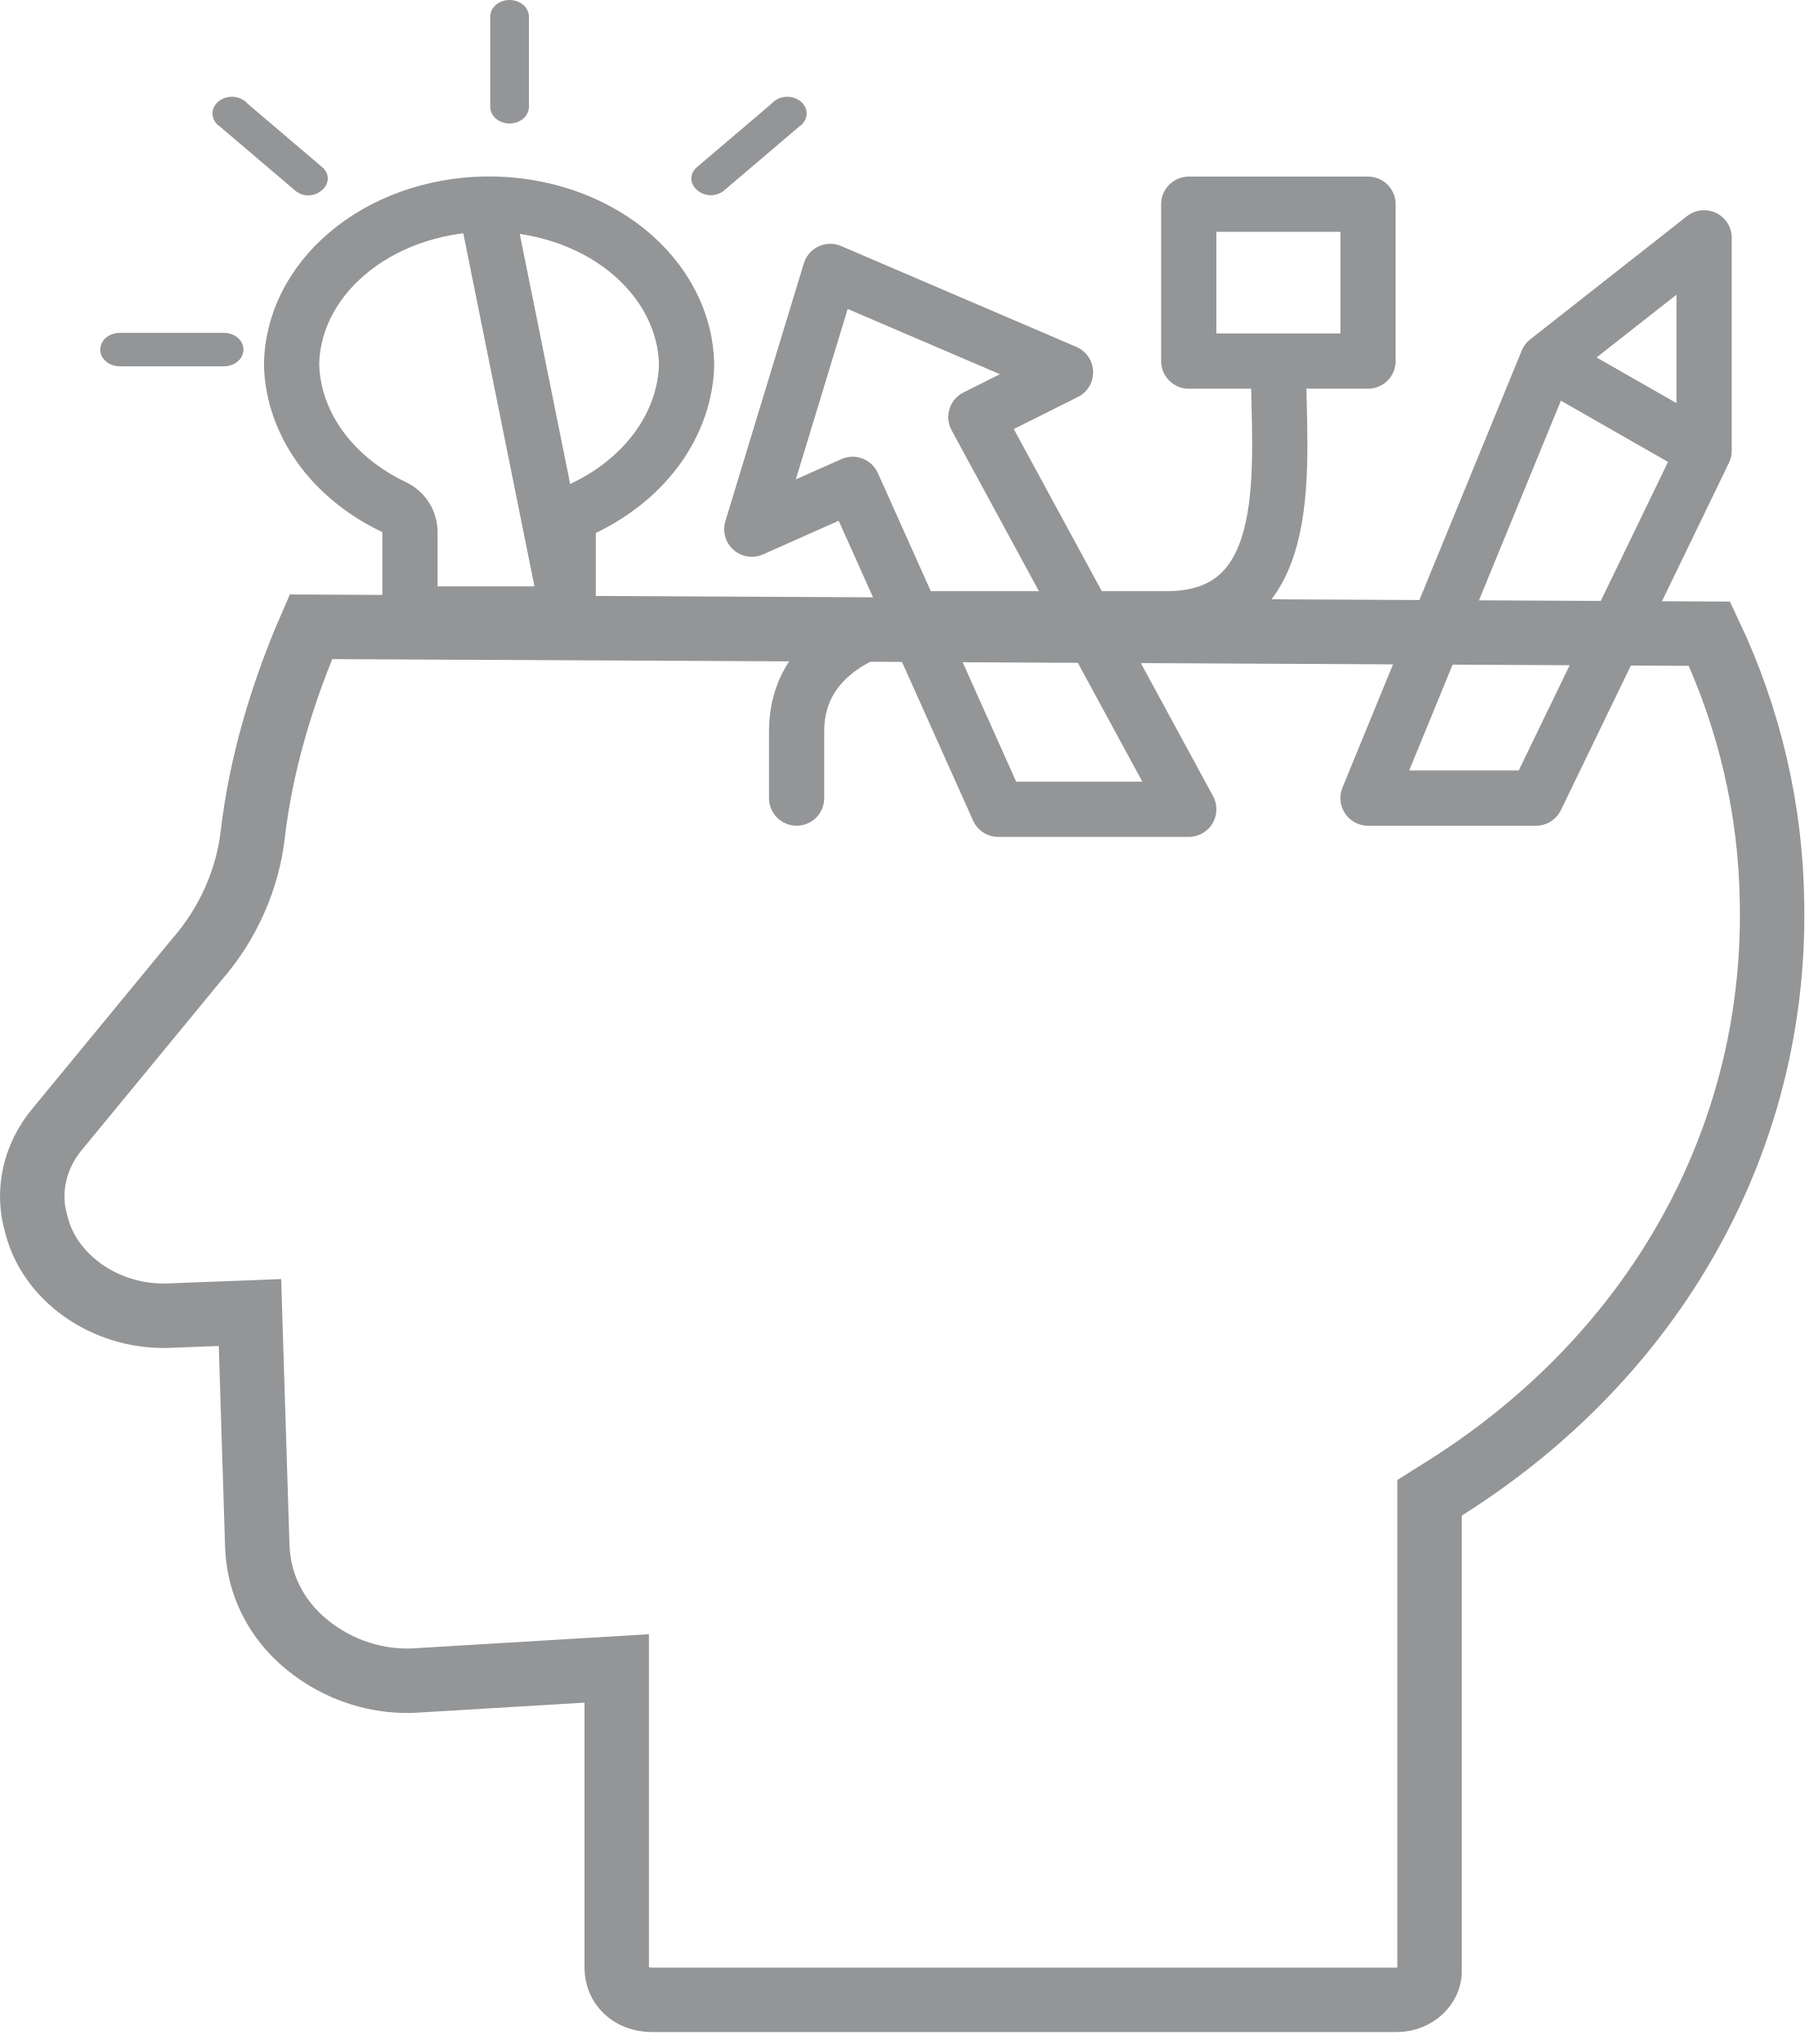
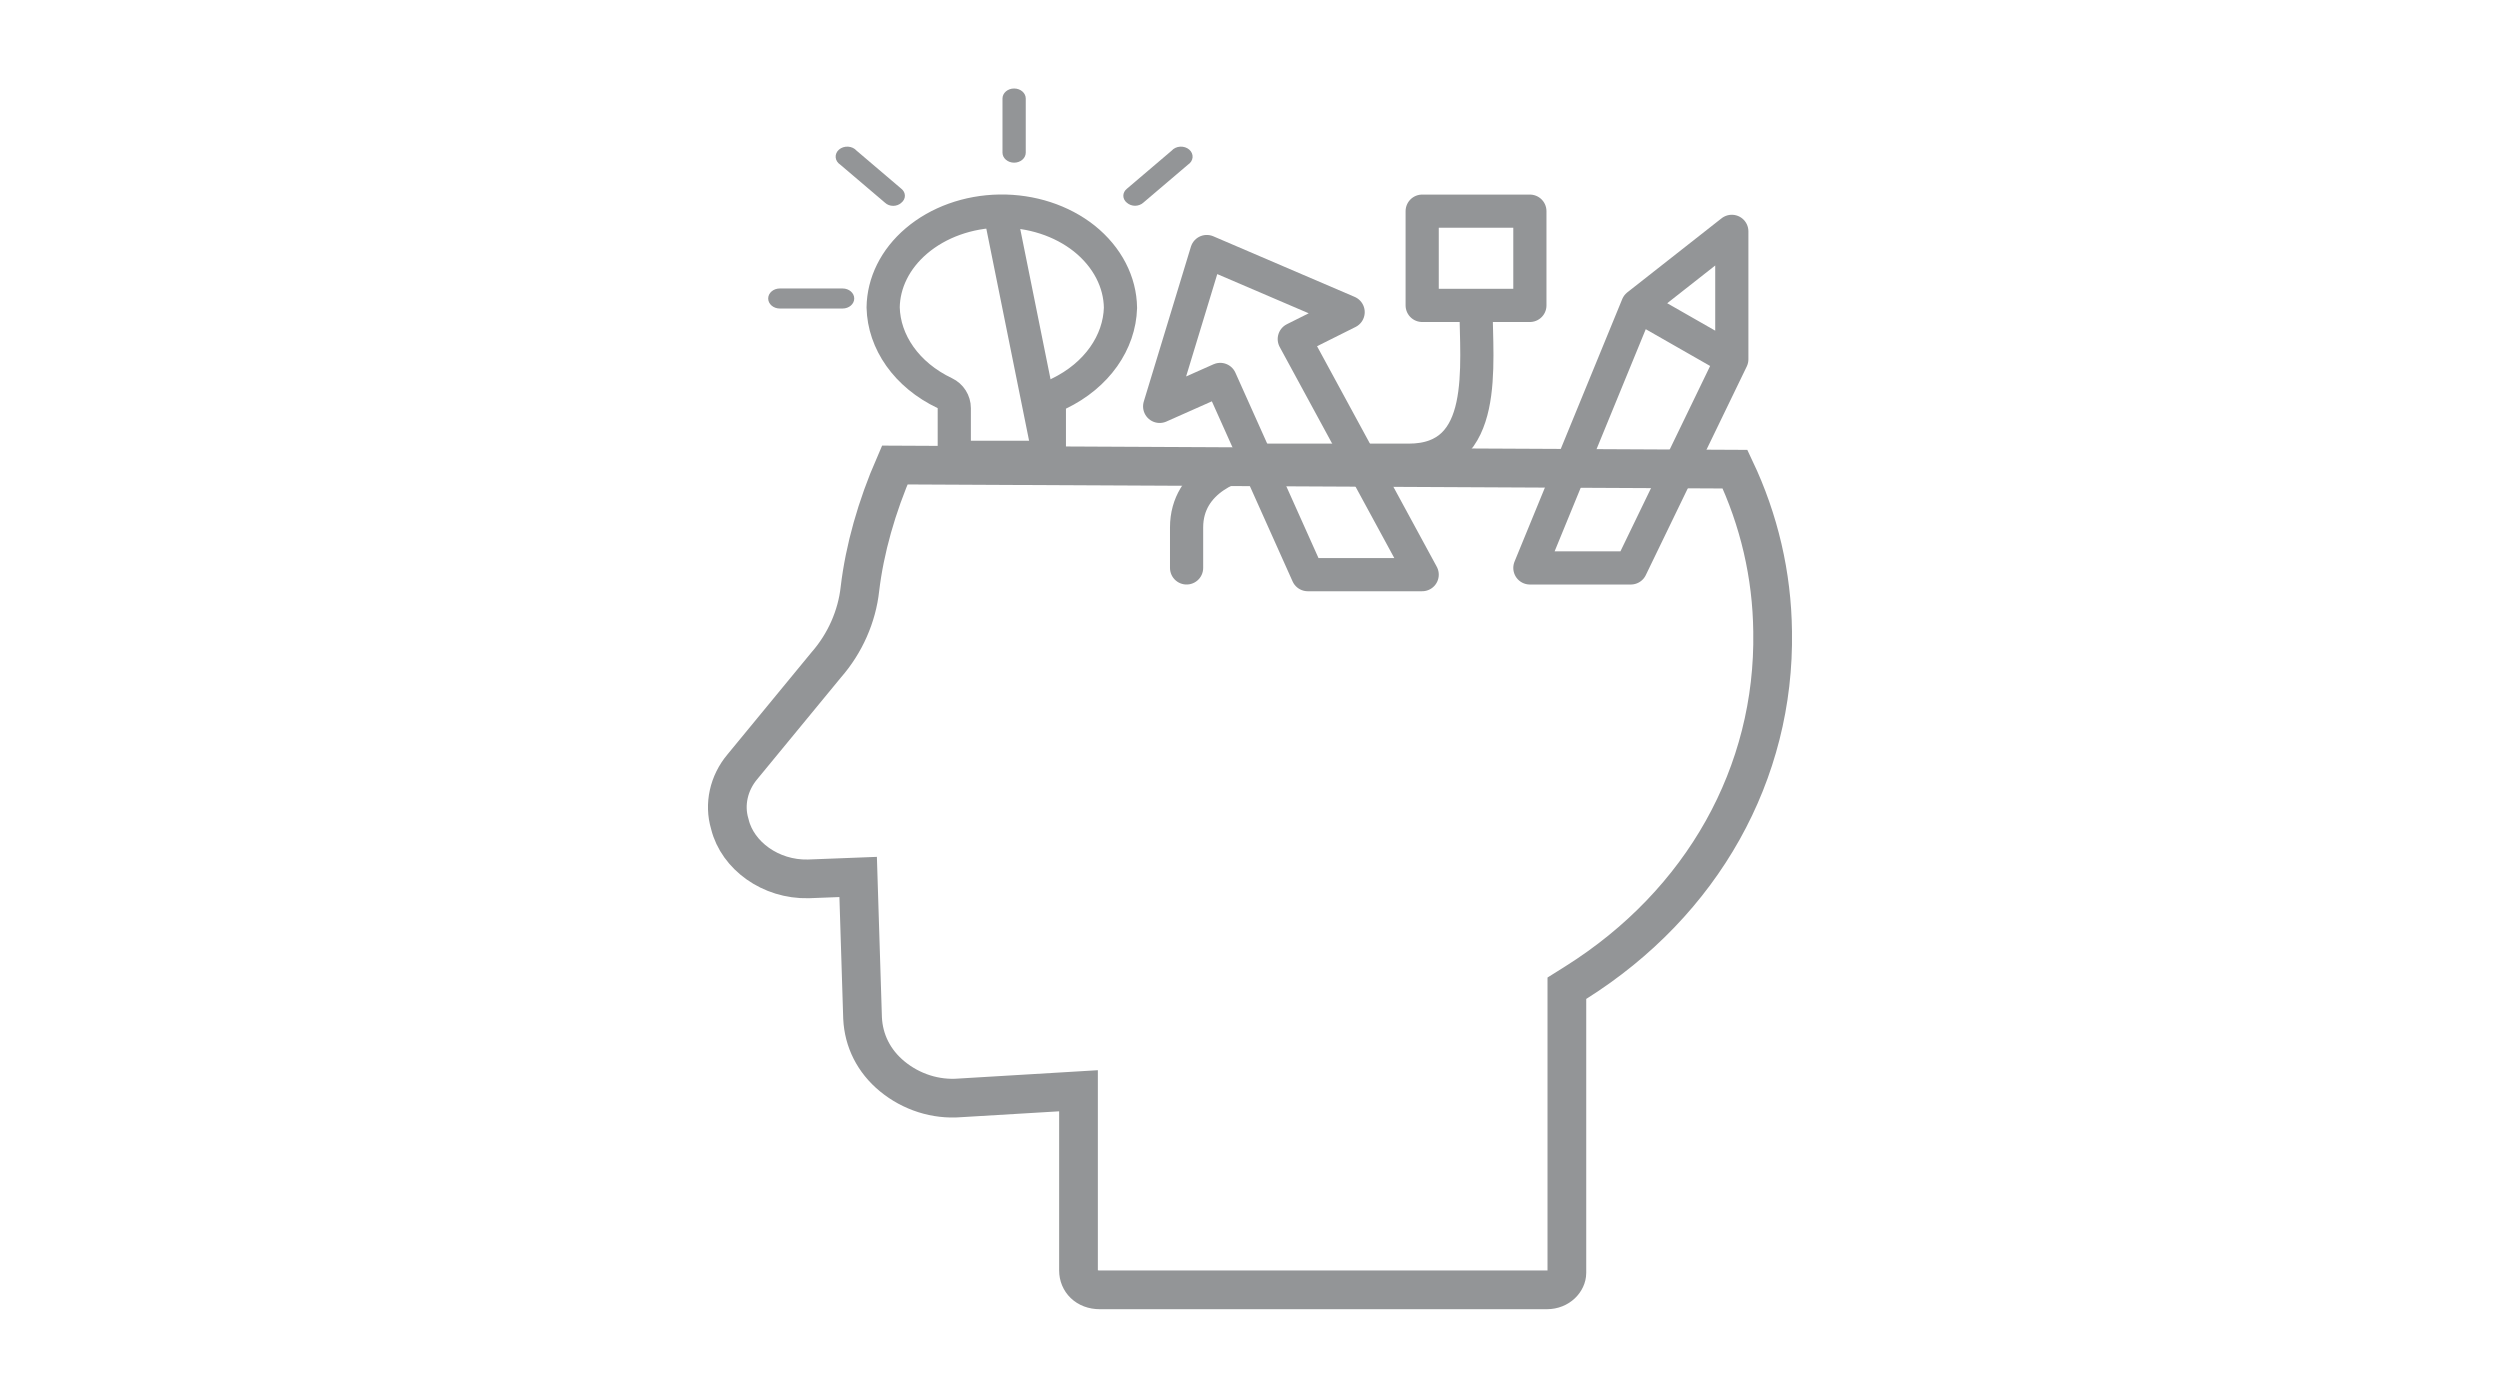
- <svg xmlns="http://www.w3.org/2000/svg" width="98" height="111" viewBox="0 0 98 111" fill="none">
-   <path d="M92.556 24.477L83.428 43.34H74.301L84.037 19.609M92.556 24.477V12.915L84.037 19.609M92.556 24.477L84.037 19.609M69.433 19.609H74.301V11.09H64.565V19.609H69.433ZM69.433 19.609C69.433 25.085 70.65 33.604 63.348 33.604H49.961C47.73 33.807 43.267 35.308 43.267 39.689V43.34" stroke="#939597" stroke-width="3" stroke-linecap="round" stroke-linejoin="round" />
-   <path d="M54.22 43.948H64.565L53.003 22.651L57.871 20.217L45.093 14.74L40.833 28.736L46.31 26.302L54.22 43.948Z" stroke="#939597" stroke-width="3" stroke-linecap="round" stroke-linejoin="round" />
-   <path d="M31.641 90.716L33.496 90.605V92.463V106.856C33.497 107.807 34.222 108.602 35.421 108.602H75.836C76.958 108.602 77.645 107.772 77.645 107.071V82.303V81.336L78.463 80.822C89.918 73.611 96.463 61.889 96.245 49.097H96.245L96.245 49.086C96.188 43.98 95.022 39.007 92.847 34.414L16.887 34.038C15.249 37.797 14.16 41.657 13.737 45.243C13.467 47.709 12.405 50.15 10.691 52.106L3.131 61.292L3.124 61.301L3.117 61.309C1.869 62.788 1.452 64.723 1.965 66.458L1.976 66.495L1.985 66.533C2.679 69.332 5.649 71.533 9.072 71.45L11.816 71.345L13.577 71.277L13.632 73.039L13.976 84.034C14.071 86.069 14.984 87.931 16.666 89.31L16.666 89.31C18.391 90.724 20.587 91.422 22.765 91.248L22.783 91.246L22.8 91.245L31.641 90.716Z" stroke="#939597" stroke-width="3.5" />
-   <path d="M30.861 33.345V28.942C30.861 28.365 31.192 27.84 31.712 27.59C35.177 25.924 37.202 22.938 37.291 19.828C37.262 17.516 36.122 15.243 34.01 13.556C31.981 11.948 29.242 11.041 26.373 11.083L30.861 33.345ZM30.861 33.345H22.267V28.897C22.267 28.318 21.934 27.791 21.411 27.542C17.933 25.889 15.908 22.898 15.837 19.789C15.866 17.591 16.908 15.426 18.85 13.775L18.85 13.775C20.806 12.112 23.503 11.126 26.373 11.083L30.861 33.345Z" stroke="#939597" stroke-width="3" stroke-linejoin="round" />
-   <path d="M27.676 6.706C27.955 6.706 28.222 6.61 28.42 6.44C28.616 6.27 28.727 6.04 28.727 5.8V0.906C28.727 0.406 28.257 0 27.676 0C27.096 0 26.625 0.406 26.625 0.906V5.8C26.625 6.04 26.736 6.27 26.933 6.44C27.13 6.61 27.398 6.706 27.676 6.706Z" fill="#939597" />
-   <path d="M6.496 19.891H12.172C12.752 19.891 13.223 19.485 13.223 18.984C13.223 18.484 12.752 18.078 12.172 18.078H6.496C5.915 18.078 5.444 18.484 5.444 18.984C5.444 19.485 5.915 19.891 6.496 19.891Z" fill="#939597" />
-   <path d="M16.009 10.33C16.198 10.508 16.465 10.609 16.744 10.609C17.024 10.609 17.291 10.508 17.48 10.33C17.686 10.167 17.803 9.937 17.803 9.696C17.803 9.455 17.686 9.225 17.48 9.062L13.433 5.618C13.25 5.408 12.971 5.277 12.667 5.258C12.363 5.24 12.065 5.336 11.849 5.521C11.633 5.707 11.522 5.964 11.544 6.226C11.566 6.488 11.718 6.729 11.962 6.887L16.009 10.33Z" fill="#939597" />
-   <path d="M38.608 10.602C38.886 10.599 39.15 10.501 39.344 10.33L43.391 6.887C43.635 6.729 43.787 6.488 43.809 6.226C43.83 5.964 43.719 5.707 43.504 5.521C43.288 5.336 42.99 5.24 42.686 5.258C42.382 5.277 42.102 5.408 41.919 5.618L37.872 9.062C37.666 9.225 37.549 9.455 37.549 9.696C37.549 9.937 37.666 10.167 37.872 10.33C38.067 10.501 38.331 10.599 38.608 10.602Z" fill="#939597" />
+ <svg xmlns="http://www.w3.org/2000/svg" width="226" height="126" viewBox="0 0 226 126" fill="none">
+   <path d="M156.556 32.477L147.428 51.34H138.301L148.037 27.609M156.556 32.477V20.915L148.037 27.609M156.556 32.477L148.037 27.609M133.433 27.609H138.301V19.09H128.565V27.609H133.433ZM133.433 27.609C133.433 33.085 134.65 41.604 127.348 41.604H113.961C111.73 41.807 107.267 43.308 107.267 47.689V51.34" stroke="#939597" stroke-width="3" stroke-linecap="round" stroke-linejoin="round" />
+   <path d="M118.22 51.948H128.565L117.003 30.651L121.871 28.217L109.093 22.74L104.833 36.736L110.31 34.302L118.22 51.948Z" stroke="#939597" stroke-width="3" stroke-linecap="round" stroke-linejoin="round" />
+   <path d="M95.641 98.716L97.496 98.605V100.463V114.856C97.497 115.807 98.222 116.602 99.421 116.602H139.836C140.958 116.602 141.645 115.772 141.645 115.071V90.303V89.336L142.463 88.822C153.918 81.611 160.463 69.889 160.245 57.097H160.245L160.245 57.086C160.188 51.98 159.022 47.007 156.847 42.414L80.887 42.038C79.249 45.797 78.16 49.657 77.737 53.243C77.467 55.709 76.405 58.15 74.691 60.106L67.131 69.292L67.124 69.301L67.117 69.309C65.869 70.788 65.452 72.723 65.965 74.458L65.976 74.495L65.985 74.533C66.679 77.332 69.649 79.533 73.072 79.45L75.816 79.345L77.577 79.277L77.632 81.039L77.976 92.034C78.071 94.069 78.984 95.931 80.666 97.31L80.666 97.31C82.391 98.724 84.587 99.422 86.765 99.248L86.783 99.246L86.8 99.245L95.641 98.716Z" stroke="#939597" stroke-width="3.5" />
+   <path d="M94.862 41.345V36.942C94.862 36.365 95.192 35.84 95.712 35.59C99.177 33.924 101.202 30.938 101.291 27.828C101.262 25.516 100.122 23.243 98.01 21.555C95.981 19.948 93.242 19.041 90.373 19.083L94.862 41.345ZM94.862 41.345H86.267V36.897C86.267 36.318 85.934 35.791 85.411 35.542C81.933 33.889 79.908 30.898 79.837 27.789C79.866 25.591 80.908 23.426 82.85 21.775L82.85 21.775C84.806 20.112 87.503 19.125 90.373 19.083L94.862 41.345Z" stroke="#939597" stroke-width="3" stroke-linejoin="round" />
+   <path d="M91.676 14.706C91.955 14.706 92.222 14.61 92.42 14.44C92.617 14.27 92.728 14.04 92.728 13.8V8.906C92.728 8.406 92.257 8 91.676 8C91.096 8 90.625 8.406 90.625 8.906V13.8C90.625 14.04 90.736 14.27 90.933 14.44C91.13 14.61 91.397 14.706 91.676 14.706Z" fill="#939597" />
+   <path d="M70.496 27.891H76.172C76.752 27.891 77.223 27.485 77.223 26.984C77.223 26.484 76.752 26.078 76.172 26.078H70.496C69.915 26.078 69.444 26.484 69.444 26.984C69.444 27.485 69.915 27.891 70.496 27.891Z" fill="#939597" />
+   <path d="M80.009 18.33C80.198 18.508 80.465 18.609 80.744 18.609C81.024 18.609 81.291 18.508 81.48 18.33C81.686 18.167 81.803 17.937 81.803 17.696C81.803 17.455 81.686 17.225 81.48 17.062L77.433 13.618C77.25 13.408 76.971 13.277 76.667 13.258C76.363 13.239 76.064 13.336 75.849 13.521C75.633 13.707 75.522 13.964 75.544 14.226C75.566 14.488 75.718 14.729 75.962 14.887L80.009 18.33Z" fill="#939597" />
+   <path d="M102.608 18.602C102.886 18.599 103.15 18.501 103.344 18.33L107.391 14.887C107.635 14.729 107.787 14.488 107.809 14.226C107.83 13.964 107.719 13.707 107.504 13.521C107.288 13.336 106.99 13.239 106.686 13.258C106.382 13.277 106.102 13.408 105.919 13.618L101.872 17.062C101.667 17.225 101.549 17.455 101.549 17.696C101.549 17.937 101.667 18.167 101.872 18.33C102.067 18.501 102.331 18.599 102.608 18.602Z" fill="#939597" />
</svg>
